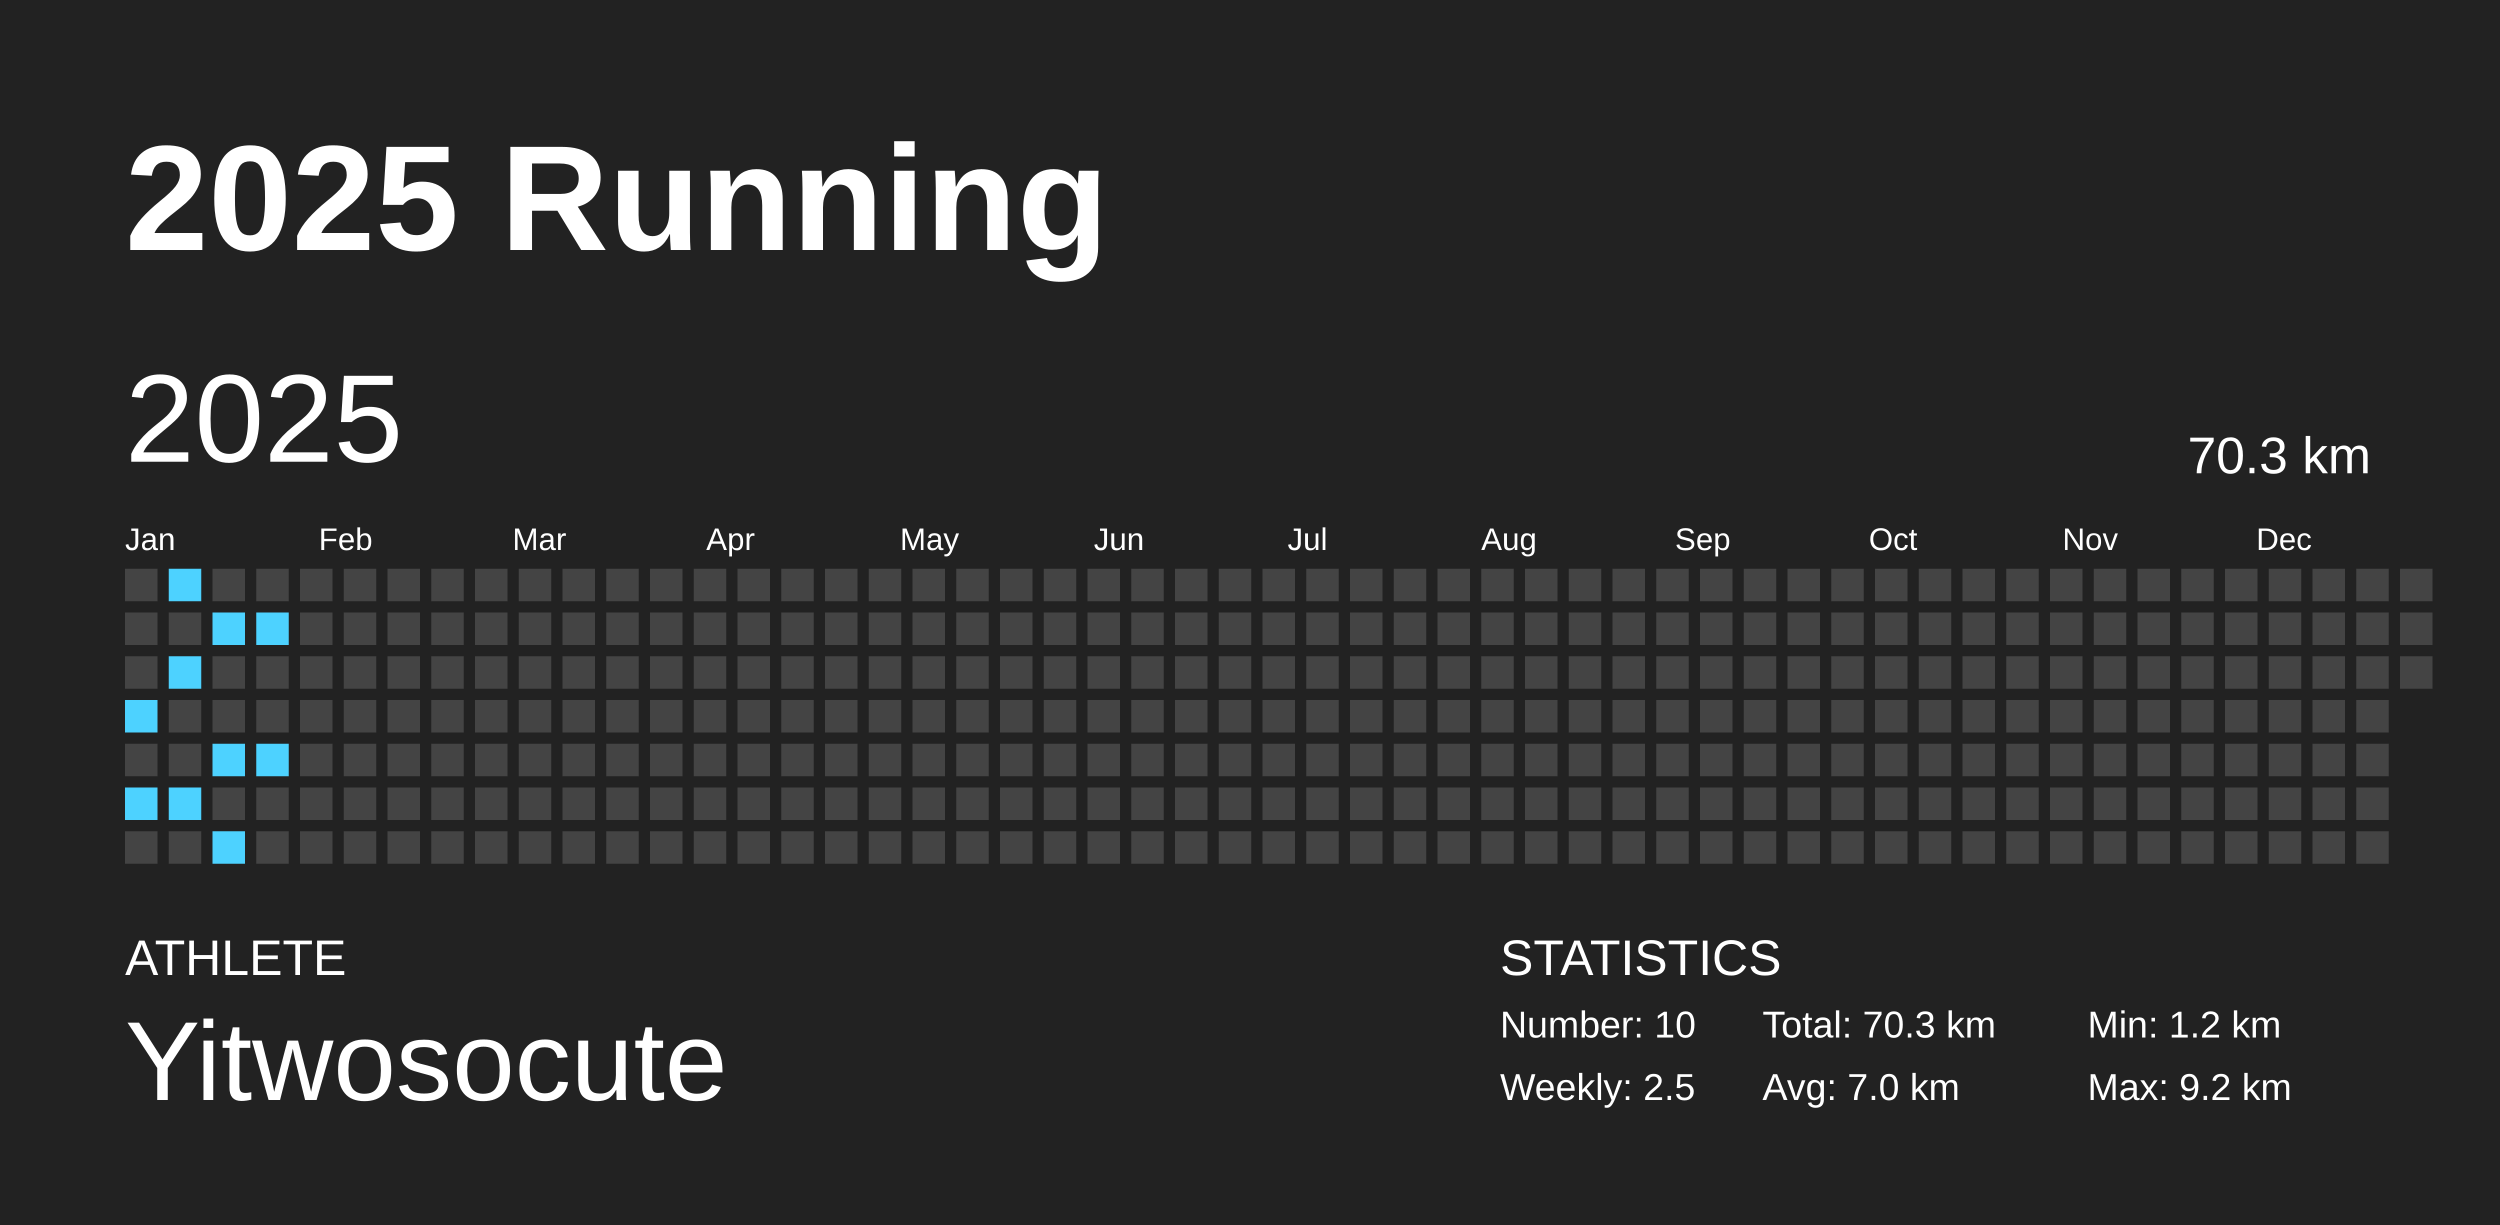
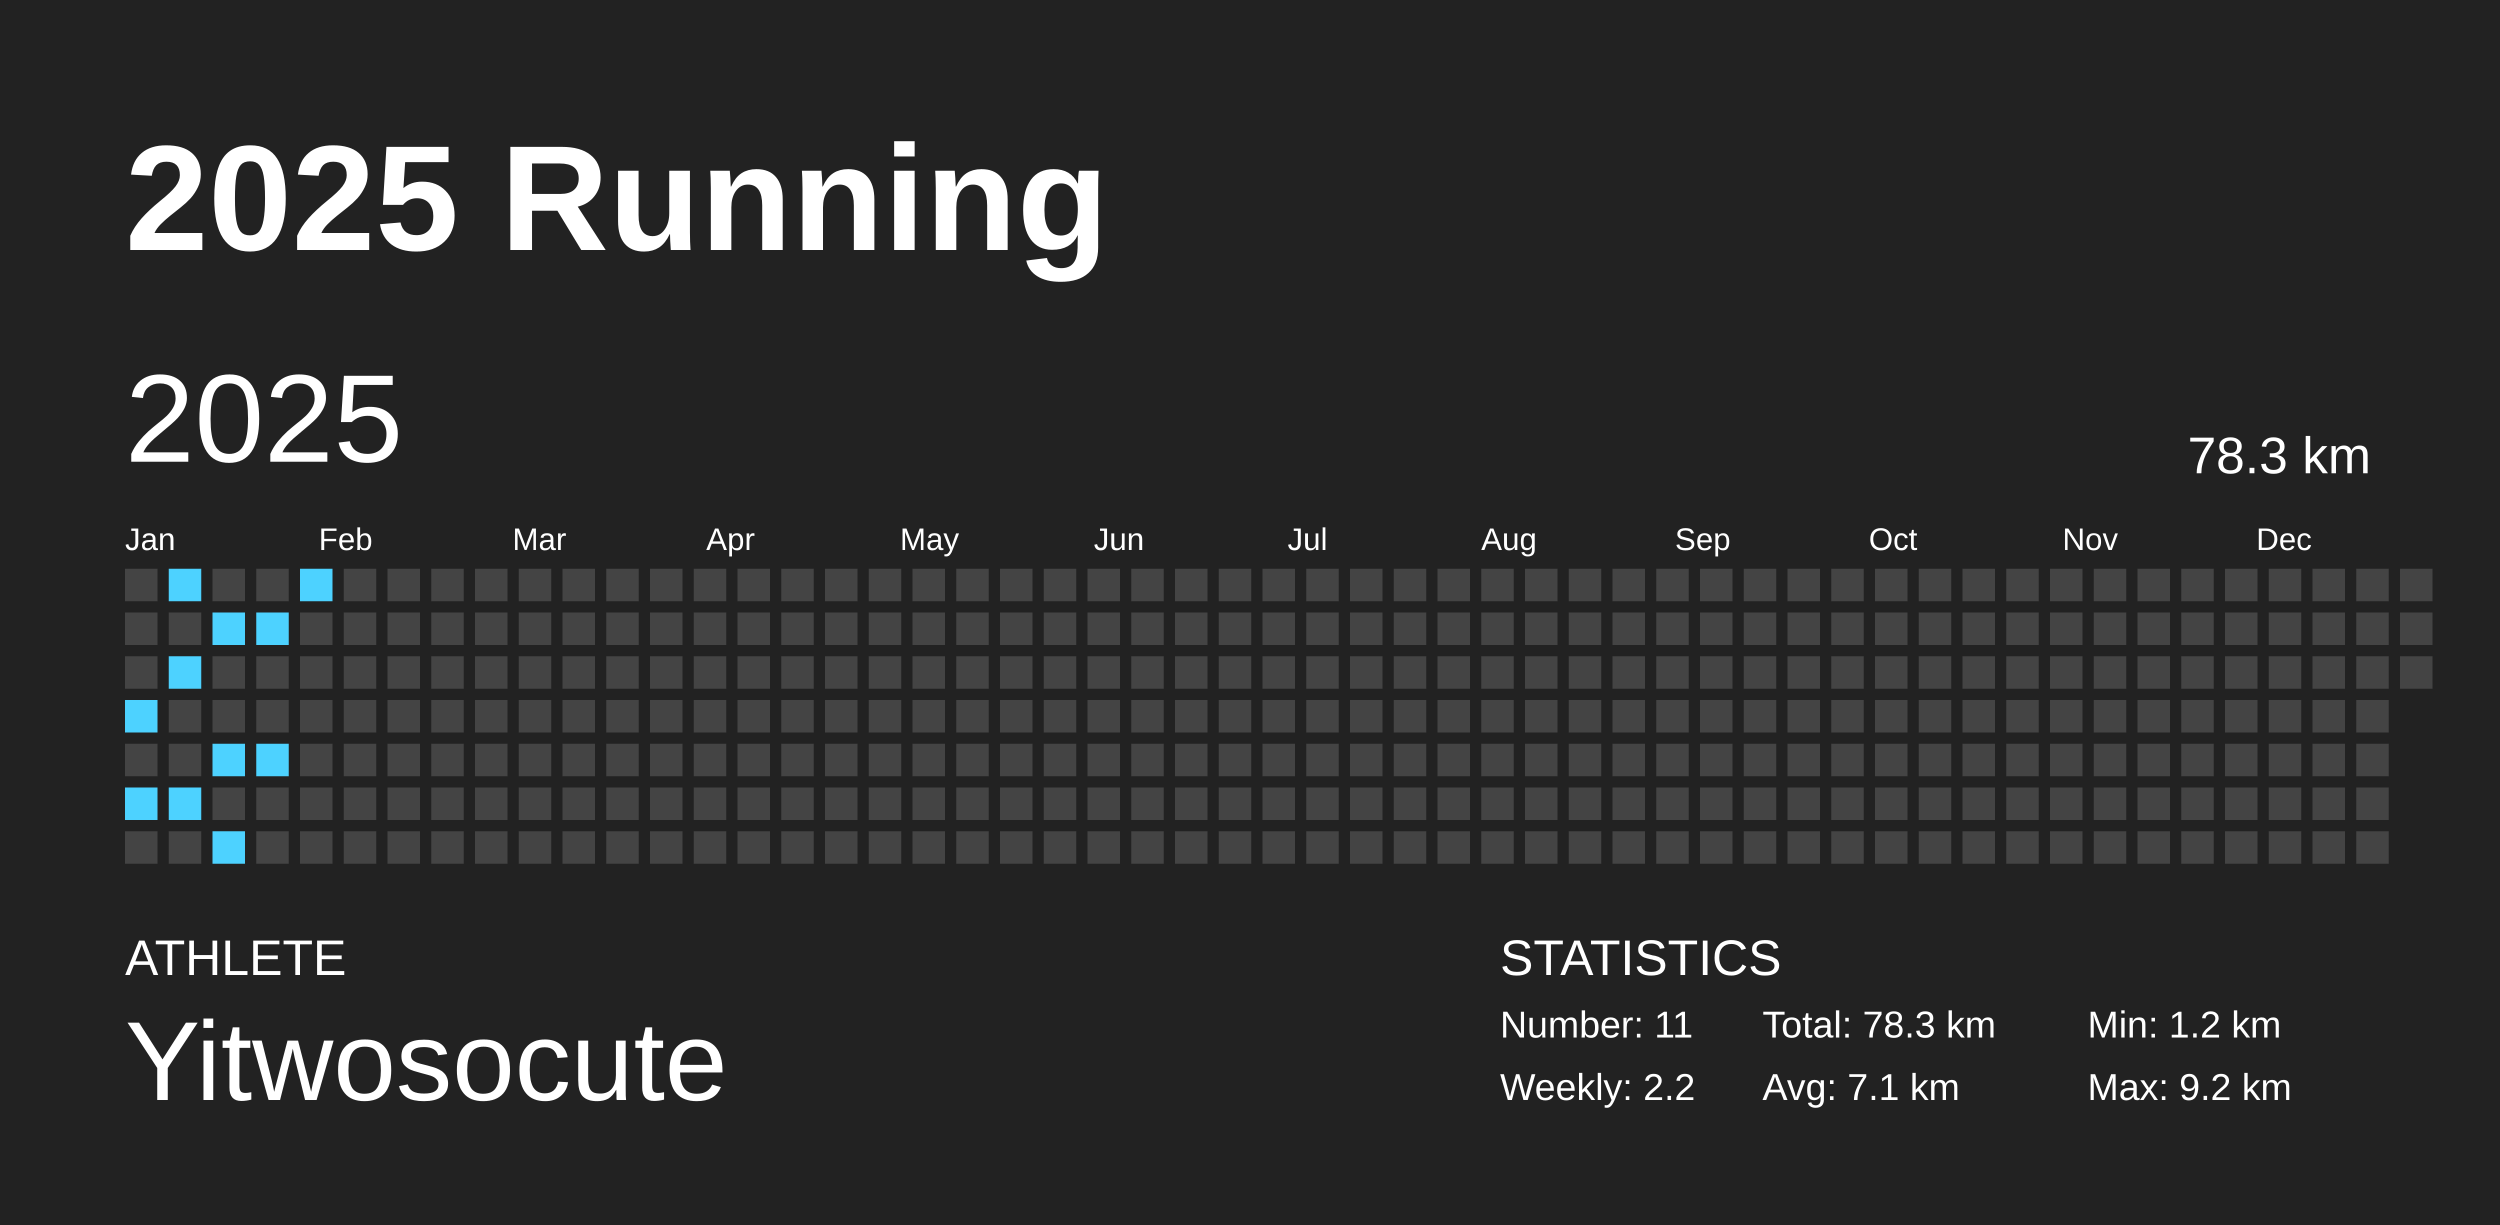
<svg xmlns="http://www.w3.org/2000/svg" baseProfile="full" height="98mm" version="1.1" viewBox="0,0,200,98" width="200mm">
  <defs />
  <rect fill="#222222" height="98" width="200" x="0" y="0" />
  <text fill="#FFFFFF" style="font-size:12px; font-family:Arial; font-weight:bold;" x="10" y="20">2025 Running</text>
  <text fill="#FFFFFF" style="font-size:4px; font-family:Arial" x="10" y="78">ATHLETE</text>
  <text fill="#FFFFFF" style="font-size:9px; font-family:Arial" x="10" y="88">Yitwosocute</text>
  <text fill="#FFFFFF" style="font-size:4px; font-family:Arial" x="120" y="78">STATISTICS</text>
-   <text fill="#FFFFFF" style="font-size:3px; font-family:Arial" x="120" y="83">Number: 10</text>
-   <text fill="#FFFFFF" style="font-size:3px; font-family:Arial" x="120" y="88">Weekly: 2.5</text>
-   <text fill="#FFFFFF" style="font-size:3px; font-family:Arial" x="141" y="83">Total: 70.3 km</text>
-   <text fill="#FFFFFF" style="font-size:3px; font-family:Arial" x="141" y="88">Avg: 7.0 km</text>
+   <text fill="#FFFFFF" style="font-size:3px; font-family:Arial" x="120" y="83">Number: 11</text>
+   <text fill="#FFFFFF" style="font-size:3px; font-family:Arial" x="120" y="88">Weekly: 2.2</text>
+   <text fill="#FFFFFF" style="font-size:3px; font-family:Arial" x="141" y="83">Total: 78.3 km</text>
+   <text fill="#FFFFFF" style="font-size:3px; font-family:Arial" x="141" y="88">Avg: 7.1 km</text>
  <text fill="#FFFFFF" style="font-size:3px; font-family:Arial" x="167" y="83">Min: 1.2 km</text>
  <text fill="#FFFFFF" style="font-size:3px; font-family:Arial" x="167" y="88">Max: 9.2 km</text>
  <text dominant-baseline="hanging" fill="#FFFFFF" style="font-size:10.0px; font-family:Arial;" x="10" y="30">2025</text>
-   <text dominant-baseline="hanging" fill="#FFFFFF" style="font-size:4.125px; font-family:Arial;" x="175" y="35">70.3 km</text>
+   <text dominant-baseline="hanging" fill="#FFFFFF" style="font-size:4.125px; font-family:Arial;" x="175" y="35">78.3 km</text>
  <text fill="#FFFFFF" style="font-size:2.5px; font-family:Arial" x="10.0" y="44">Jan</text>
  <text fill="#FFFFFF" style="font-size:2.5px; font-family:Arial" x="25.5" y="44">Feb</text>
  <text fill="#FFFFFF" style="font-size:2.5px; font-family:Arial" x="41.0" y="44">Mar</text>
  <text fill="#FFFFFF" style="font-size:2.5px; font-family:Arial" x="56.5" y="44">Apr</text>
  <text fill="#FFFFFF" style="font-size:2.5px; font-family:Arial" x="72.0" y="44">May</text>
  <text fill="#FFFFFF" style="font-size:2.5px; font-family:Arial" x="87.5" y="44">Jun</text>
  <text fill="#FFFFFF" style="font-size:2.5px; font-family:Arial" x="103.0" y="44">Jul</text>
  <text fill="#FFFFFF" style="font-size:2.5px; font-family:Arial" x="118.5" y="44">Aug</text>
  <text fill="#FFFFFF" style="font-size:2.5px; font-family:Arial" x="134.0" y="44">Sep</text>
  <text fill="#FFFFFF" style="font-size:2.5px; font-family:Arial" x="149.5" y="44">Oct</text>
  <text fill="#FFFFFF" style="font-size:2.5px; font-family:Arial" x="165.0" y="44">Nov</text>
  <text fill="#FFFFFF" style="font-size:2.5px; font-family:Arial" x="180.5" y="44">Dec</text>
  <rect fill="#444444" height="2.6" width="2.6" x="10.0" y="45.5" />
  <rect fill="#444444" height="2.6" width="2.6" x="10.0" y="49.0" />
  <rect fill="#444444" height="2.6" width="2.6" x="10.0" y="52.5" />
  <rect fill="#4dd2ff" height="2.6" width="2.6" x="10.0" y="56.0" />
  <rect fill="#444444" height="2.6" width="2.6" x="10.0" y="59.5" />
  <rect fill="#4dd2ff" height="2.6" width="2.6" x="10.0" y="63.0" />
  <rect fill="#444444" height="2.6" width="2.6" x="10.0" y="66.5" />
  <rect fill="#4dd2ff" height="2.6" width="2.6" x="13.5" y="45.5" />
  <rect fill="#444444" height="2.6" width="2.6" x="13.5" y="49.0" />
  <rect fill="#4dd2ff" height="2.6" width="2.6" x="13.5" y="52.5" />
  <rect fill="#444444" height="2.6" width="2.6" x="13.5" y="56.0" />
  <rect fill="#444444" height="2.6" width="2.6" x="13.5" y="59.5" />
  <rect fill="#4dd2ff" height="2.6" width="2.6" x="13.5" y="63.0" />
  <rect fill="#444444" height="2.6" width="2.6" x="13.5" y="66.5" />
  <rect fill="#444444" height="2.6" width="2.6" x="17.0" y="45.5" />
  <rect fill="#4dd2ff" height="2.6" width="2.6" x="17.0" y="49.0" />
  <rect fill="#444444" height="2.6" width="2.6" x="17.0" y="52.5" />
  <rect fill="#444444" height="2.6" width="2.6" x="17.0" y="56.0" />
  <rect fill="#4dd2ff" height="2.6" width="2.6" x="17.0" y="59.5" />
  <rect fill="#444444" height="2.6" width="2.6" x="17.0" y="63.0" />
  <rect fill="#4dd2ff" height="2.6" width="2.6" x="17.0" y="66.5" />
  <rect fill="#444444" height="2.6" width="2.6" x="20.5" y="45.5" />
  <rect fill="#4dd2ff" height="2.6" width="2.6" x="20.5" y="49.0" />
  <rect fill="#444444" height="2.6" width="2.6" x="20.5" y="52.5" />
  <rect fill="#444444" height="2.6" width="2.6" x="20.5" y="56.0" />
  <rect fill="#4dd2ff" height="2.6" width="2.6" x="20.5" y="59.5" />
  <rect fill="#444444" height="2.6" width="2.6" x="20.5" y="63.0" />
  <rect fill="#444444" height="2.6" width="2.6" x="20.5" y="66.5" />
-   <rect fill="#444444" height="2.6" width="2.6" x="24.0" y="45.5" />
+   <rect fill="#4dd2ff" height="2.6" width="2.6" x="24.0" y="45.5" />
  <rect fill="#444444" height="2.6" width="2.6" x="24.0" y="49.0" />
  <rect fill="#444444" height="2.6" width="2.6" x="24.0" y="52.5" />
  <rect fill="#444444" height="2.6" width="2.6" x="24.0" y="56.0" />
  <rect fill="#444444" height="2.6" width="2.6" x="24.0" y="59.5" />
  <rect fill="#444444" height="2.6" width="2.6" x="24.0" y="63.0" />
  <rect fill="#444444" height="2.6" width="2.6" x="24.0" y="66.5" />
  <rect fill="#444444" height="2.6" width="2.6" x="27.5" y="45.5" />
  <rect fill="#444444" height="2.6" width="2.6" x="27.5" y="49.0" />
  <rect fill="#444444" height="2.6" width="2.6" x="27.5" y="52.5" />
  <rect fill="#444444" height="2.6" width="2.6" x="27.5" y="56.0" />
  <rect fill="#444444" height="2.6" width="2.6" x="27.5" y="59.5" />
  <rect fill="#444444" height="2.6" width="2.6" x="27.5" y="63.0" />
  <rect fill="#444444" height="2.6" width="2.6" x="27.5" y="66.5" />
  <rect fill="#444444" height="2.6" width="2.6" x="31.0" y="45.5" />
  <rect fill="#444444" height="2.6" width="2.6" x="31.0" y="49.0" />
  <rect fill="#444444" height="2.6" width="2.6" x="31.0" y="52.5" />
  <rect fill="#444444" height="2.6" width="2.6" x="31.0" y="56.0" />
  <rect fill="#444444" height="2.6" width="2.6" x="31.0" y="59.5" />
  <rect fill="#444444" height="2.6" width="2.6" x="31.0" y="63.0" />
  <rect fill="#444444" height="2.6" width="2.6" x="31.0" y="66.5" />
  <rect fill="#444444" height="2.6" width="2.6" x="34.5" y="45.5" />
  <rect fill="#444444" height="2.6" width="2.6" x="34.5" y="49.0" />
  <rect fill="#444444" height="2.6" width="2.6" x="34.5" y="52.5" />
  <rect fill="#444444" height="2.6" width="2.6" x="34.5" y="56.0" />
  <rect fill="#444444" height="2.6" width="2.6" x="34.5" y="59.5" />
  <rect fill="#444444" height="2.6" width="2.6" x="34.5" y="63.0" />
  <rect fill="#444444" height="2.6" width="2.6" x="34.5" y="66.5" />
  <rect fill="#444444" height="2.6" width="2.6" x="38.0" y="45.5" />
  <rect fill="#444444" height="2.6" width="2.6" x="38.0" y="49.0" />
  <rect fill="#444444" height="2.6" width="2.6" x="38.0" y="52.5" />
  <rect fill="#444444" height="2.6" width="2.6" x="38.0" y="56.0" />
  <rect fill="#444444" height="2.6" width="2.6" x="38.0" y="59.5" />
  <rect fill="#444444" height="2.6" width="2.6" x="38.0" y="63.0" />
  <rect fill="#444444" height="2.6" width="2.6" x="38.0" y="66.5" />
  <rect fill="#444444" height="2.6" width="2.6" x="41.5" y="45.5" />
  <rect fill="#444444" height="2.6" width="2.6" x="41.5" y="49.0" />
  <rect fill="#444444" height="2.6" width="2.6" x="41.5" y="52.5" />
  <rect fill="#444444" height="2.6" width="2.6" x="41.5" y="56.0" />
  <rect fill="#444444" height="2.6" width="2.6" x="41.5" y="59.5" />
  <rect fill="#444444" height="2.6" width="2.6" x="41.5" y="63.0" />
  <rect fill="#444444" height="2.6" width="2.6" x="41.5" y="66.5" />
  <rect fill="#444444" height="2.6" width="2.6" x="45.0" y="45.5" />
  <rect fill="#444444" height="2.6" width="2.6" x="45.0" y="49.0" />
  <rect fill="#444444" height="2.6" width="2.6" x="45.0" y="52.5" />
  <rect fill="#444444" height="2.6" width="2.6" x="45.0" y="56.0" />
  <rect fill="#444444" height="2.6" width="2.6" x="45.0" y="59.5" />
  <rect fill="#444444" height="2.6" width="2.6" x="45.0" y="63.0" />
  <rect fill="#444444" height="2.6" width="2.6" x="45.0" y="66.5" />
  <rect fill="#444444" height="2.6" width="2.6" x="48.5" y="45.5" />
  <rect fill="#444444" height="2.6" width="2.6" x="48.5" y="49.0" />
  <rect fill="#444444" height="2.6" width="2.6" x="48.5" y="52.5" />
  <rect fill="#444444" height="2.6" width="2.6" x="48.5" y="56.0" />
  <rect fill="#444444" height="2.6" width="2.6" x="48.5" y="59.5" />
  <rect fill="#444444" height="2.6" width="2.6" x="48.5" y="63.0" />
  <rect fill="#444444" height="2.6" width="2.6" x="48.5" y="66.5" />
  <rect fill="#444444" height="2.6" width="2.6" x="52.0" y="45.5" />
  <rect fill="#444444" height="2.6" width="2.6" x="52.0" y="49.0" />
  <rect fill="#444444" height="2.6" width="2.6" x="52.0" y="52.5" />
  <rect fill="#444444" height="2.6" width="2.6" x="52.0" y="56.0" />
  <rect fill="#444444" height="2.6" width="2.6" x="52.0" y="59.5" />
  <rect fill="#444444" height="2.6" width="2.6" x="52.0" y="63.0" />
  <rect fill="#444444" height="2.6" width="2.6" x="52.0" y="66.5" />
  <rect fill="#444444" height="2.6" width="2.6" x="55.5" y="45.5" />
  <rect fill="#444444" height="2.6" width="2.6" x="55.5" y="49.0" />
  <rect fill="#444444" height="2.6" width="2.6" x="55.5" y="52.5" />
  <rect fill="#444444" height="2.6" width="2.6" x="55.5" y="56.0" />
  <rect fill="#444444" height="2.6" width="2.6" x="55.5" y="59.5" />
  <rect fill="#444444" height="2.6" width="2.6" x="55.5" y="63.0" />
  <rect fill="#444444" height="2.6" width="2.6" x="55.5" y="66.5" />
  <rect fill="#444444" height="2.6" width="2.6" x="59.0" y="45.5" />
  <rect fill="#444444" height="2.6" width="2.6" x="59.0" y="49.0" />
  <rect fill="#444444" height="2.6" width="2.6" x="59.0" y="52.5" />
  <rect fill="#444444" height="2.6" width="2.6" x="59.0" y="56.0" />
  <rect fill="#444444" height="2.6" width="2.6" x="59.0" y="59.5" />
  <rect fill="#444444" height="2.6" width="2.6" x="59.0" y="63.0" />
  <rect fill="#444444" height="2.6" width="2.6" x="59.0" y="66.5" />
  <rect fill="#444444" height="2.6" width="2.6" x="62.5" y="45.5" />
  <rect fill="#444444" height="2.6" width="2.6" x="62.5" y="49.0" />
  <rect fill="#444444" height="2.6" width="2.6" x="62.5" y="52.5" />
  <rect fill="#444444" height="2.6" width="2.6" x="62.5" y="56.0" />
  <rect fill="#444444" height="2.6" width="2.6" x="62.5" y="59.5" />
  <rect fill="#444444" height="2.6" width="2.6" x="62.5" y="63.0" />
  <rect fill="#444444" height="2.6" width="2.6" x="62.5" y="66.5" />
  <rect fill="#444444" height="2.6" width="2.6" x="66.0" y="45.5" />
  <rect fill="#444444" height="2.6" width="2.6" x="66.0" y="49.0" />
  <rect fill="#444444" height="2.6" width="2.6" x="66.0" y="52.5" />
  <rect fill="#444444" height="2.6" width="2.6" x="66.0" y="56.0" />
  <rect fill="#444444" height="2.6" width="2.6" x="66.0" y="59.5" />
  <rect fill="#444444" height="2.6" width="2.6" x="66.0" y="63.0" />
  <rect fill="#444444" height="2.6" width="2.6" x="66.0" y="66.5" />
  <rect fill="#444444" height="2.6" width="2.6" x="69.5" y="45.5" />
  <rect fill="#444444" height="2.6" width="2.6" x="69.5" y="49.0" />
  <rect fill="#444444" height="2.6" width="2.6" x="69.5" y="52.5" />
  <rect fill="#444444" height="2.6" width="2.6" x="69.5" y="56.0" />
  <rect fill="#444444" height="2.6" width="2.6" x="69.5" y="59.5" />
  <rect fill="#444444" height="2.6" width="2.6" x="69.5" y="63.0" />
  <rect fill="#444444" height="2.6" width="2.6" x="69.5" y="66.5" />
  <rect fill="#444444" height="2.6" width="2.6" x="73.0" y="45.5" />
  <rect fill="#444444" height="2.6" width="2.6" x="73.0" y="49.0" />
  <rect fill="#444444" height="2.6" width="2.6" x="73.0" y="52.5" />
  <rect fill="#444444" height="2.6" width="2.6" x="73.0" y="56.0" />
  <rect fill="#444444" height="2.6" width="2.6" x="73.0" y="59.5" />
  <rect fill="#444444" height="2.6" width="2.6" x="73.0" y="63.0" />
  <rect fill="#444444" height="2.6" width="2.6" x="73.0" y="66.5" />
  <rect fill="#444444" height="2.6" width="2.6" x="76.5" y="45.5" />
  <rect fill="#444444" height="2.6" width="2.6" x="76.5" y="49.0" />
  <rect fill="#444444" height="2.6" width="2.6" x="76.5" y="52.5" />
  <rect fill="#444444" height="2.6" width="2.6" x="76.5" y="56.0" />
  <rect fill="#444444" height="2.6" width="2.6" x="76.5" y="59.5" />
  <rect fill="#444444" height="2.6" width="2.6" x="76.5" y="63.0" />
  <rect fill="#444444" height="2.6" width="2.6" x="76.5" y="66.5" />
  <rect fill="#444444" height="2.6" width="2.6" x="80.0" y="45.5" />
  <rect fill="#444444" height="2.6" width="2.6" x="80.0" y="49.0" />
  <rect fill="#444444" height="2.6" width="2.6" x="80.0" y="52.5" />
  <rect fill="#444444" height="2.6" width="2.6" x="80.0" y="56.0" />
  <rect fill="#444444" height="2.6" width="2.6" x="80.0" y="59.5" />
  <rect fill="#444444" height="2.6" width="2.6" x="80.0" y="63.0" />
  <rect fill="#444444" height="2.6" width="2.6" x="80.0" y="66.5" />
  <rect fill="#444444" height="2.6" width="2.6" x="83.5" y="45.5" />
  <rect fill="#444444" height="2.6" width="2.6" x="83.5" y="49.0" />
  <rect fill="#444444" height="2.6" width="2.6" x="83.5" y="52.5" />
  <rect fill="#444444" height="2.6" width="2.6" x="83.5" y="56.0" />
  <rect fill="#444444" height="2.6" width="2.6" x="83.5" y="59.5" />
  <rect fill="#444444" height="2.6" width="2.6" x="83.5" y="63.0" />
  <rect fill="#444444" height="2.6" width="2.6" x="83.5" y="66.5" />
  <rect fill="#444444" height="2.6" width="2.6" x="87.0" y="45.5" />
  <rect fill="#444444" height="2.6" width="2.6" x="87.0" y="49.0" />
  <rect fill="#444444" height="2.6" width="2.6" x="87.0" y="52.5" />
  <rect fill="#444444" height="2.6" width="2.6" x="87.0" y="56.0" />
  <rect fill="#444444" height="2.6" width="2.6" x="87.0" y="59.5" />
  <rect fill="#444444" height="2.6" width="2.6" x="87.0" y="63.0" />
  <rect fill="#444444" height="2.6" width="2.6" x="87.0" y="66.5" />
  <rect fill="#444444" height="2.6" width="2.6" x="90.5" y="45.5" />
  <rect fill="#444444" height="2.6" width="2.6" x="90.5" y="49.0" />
  <rect fill="#444444" height="2.6" width="2.6" x="90.5" y="52.5" />
  <rect fill="#444444" height="2.6" width="2.6" x="90.5" y="56.0" />
  <rect fill="#444444" height="2.6" width="2.6" x="90.5" y="59.5" />
  <rect fill="#444444" height="2.6" width="2.6" x="90.5" y="63.0" />
  <rect fill="#444444" height="2.6" width="2.6" x="90.5" y="66.5" />
  <rect fill="#444444" height="2.6" width="2.6" x="94.0" y="45.5" />
  <rect fill="#444444" height="2.6" width="2.6" x="94.0" y="49.0" />
  <rect fill="#444444" height="2.6" width="2.6" x="94.0" y="52.5" />
  <rect fill="#444444" height="2.6" width="2.6" x="94.0" y="56.0" />
  <rect fill="#444444" height="2.6" width="2.6" x="94.0" y="59.5" />
  <rect fill="#444444" height="2.6" width="2.6" x="94.0" y="63.0" />
  <rect fill="#444444" height="2.6" width="2.6" x="94.0" y="66.5" />
  <rect fill="#444444" height="2.6" width="2.6" x="97.5" y="45.5" />
  <rect fill="#444444" height="2.6" width="2.6" x="97.5" y="49.0" />
  <rect fill="#444444" height="2.6" width="2.6" x="97.5" y="52.5" />
  <rect fill="#444444" height="2.6" width="2.6" x="97.5" y="56.0" />
  <rect fill="#444444" height="2.6" width="2.6" x="97.5" y="59.5" />
  <rect fill="#444444" height="2.6" width="2.6" x="97.5" y="63.0" />
  <rect fill="#444444" height="2.6" width="2.6" x="97.5" y="66.5" />
  <rect fill="#444444" height="2.6" width="2.6" x="101.0" y="45.5" />
  <rect fill="#444444" height="2.6" width="2.6" x="101.0" y="49.0" />
  <rect fill="#444444" height="2.6" width="2.6" x="101.0" y="52.5" />
  <rect fill="#444444" height="2.6" width="2.6" x="101.0" y="56.0" />
  <rect fill="#444444" height="2.6" width="2.6" x="101.0" y="59.5" />
  <rect fill="#444444" height="2.6" width="2.6" x="101.0" y="63.0" />
  <rect fill="#444444" height="2.6" width="2.6" x="101.0" y="66.5" />
  <rect fill="#444444" height="2.6" width="2.6" x="104.5" y="45.5" />
  <rect fill="#444444" height="2.6" width="2.6" x="104.5" y="49.0" />
  <rect fill="#444444" height="2.6" width="2.6" x="104.5" y="52.5" />
  <rect fill="#444444" height="2.6" width="2.6" x="104.5" y="56.0" />
  <rect fill="#444444" height="2.6" width="2.6" x="104.5" y="59.5" />
  <rect fill="#444444" height="2.6" width="2.6" x="104.5" y="63.0" />
  <rect fill="#444444" height="2.6" width="2.6" x="104.5" y="66.5" />
  <rect fill="#444444" height="2.6" width="2.6" x="108.0" y="45.5" />
  <rect fill="#444444" height="2.6" width="2.6" x="108.0" y="49.0" />
  <rect fill="#444444" height="2.6" width="2.6" x="108.0" y="52.5" />
  <rect fill="#444444" height="2.6" width="2.6" x="108.0" y="56.0" />
  <rect fill="#444444" height="2.6" width="2.6" x="108.0" y="59.5" />
  <rect fill="#444444" height="2.6" width="2.6" x="108.0" y="63.0" />
  <rect fill="#444444" height="2.6" width="2.6" x="108.0" y="66.5" />
  <rect fill="#444444" height="2.6" width="2.6" x="111.5" y="45.5" />
  <rect fill="#444444" height="2.6" width="2.6" x="111.5" y="49.0" />
  <rect fill="#444444" height="2.6" width="2.6" x="111.5" y="52.5" />
  <rect fill="#444444" height="2.6" width="2.6" x="111.5" y="56.0" />
  <rect fill="#444444" height="2.6" width="2.6" x="111.5" y="59.5" />
  <rect fill="#444444" height="2.6" width="2.6" x="111.5" y="63.0" />
  <rect fill="#444444" height="2.6" width="2.6" x="111.5" y="66.5" />
  <rect fill="#444444" height="2.6" width="2.6" x="115.0" y="45.5" />
  <rect fill="#444444" height="2.6" width="2.6" x="115.0" y="49.0" />
  <rect fill="#444444" height="2.6" width="2.6" x="115.0" y="52.5" />
  <rect fill="#444444" height="2.6" width="2.6" x="115.0" y="56.0" />
  <rect fill="#444444" height="2.6" width="2.6" x="115.0" y="59.5" />
  <rect fill="#444444" height="2.6" width="2.6" x="115.0" y="63.0" />
  <rect fill="#444444" height="2.6" width="2.6" x="115.0" y="66.5" />
  <rect fill="#444444" height="2.6" width="2.6" x="118.5" y="45.5" />
  <rect fill="#444444" height="2.6" width="2.6" x="118.5" y="49.0" />
  <rect fill="#444444" height="2.6" width="2.6" x="118.5" y="52.5" />
  <rect fill="#444444" height="2.6" width="2.6" x="118.5" y="56.0" />
  <rect fill="#444444" height="2.6" width="2.6" x="118.5" y="59.5" />
  <rect fill="#444444" height="2.6" width="2.6" x="118.5" y="63.0" />
  <rect fill="#444444" height="2.6" width="2.6" x="118.5" y="66.5" />
  <rect fill="#444444" height="2.6" width="2.6" x="122.0" y="45.5" />
  <rect fill="#444444" height="2.6" width="2.6" x="122.0" y="49.0" />
  <rect fill="#444444" height="2.6" width="2.6" x="122.0" y="52.5" />
  <rect fill="#444444" height="2.6" width="2.6" x="122.0" y="56.0" />
  <rect fill="#444444" height="2.6" width="2.6" x="122.0" y="59.5" />
  <rect fill="#444444" height="2.6" width="2.6" x="122.0" y="63.0" />
  <rect fill="#444444" height="2.6" width="2.6" x="122.0" y="66.5" />
  <rect fill="#444444" height="2.6" width="2.6" x="125.5" y="45.5" />
  <rect fill="#444444" height="2.6" width="2.6" x="125.5" y="49.0" />
  <rect fill="#444444" height="2.6" width="2.6" x="125.5" y="52.5" />
  <rect fill="#444444" height="2.6" width="2.6" x="125.5" y="56.0" />
  <rect fill="#444444" height="2.6" width="2.6" x="125.5" y="59.5" />
  <rect fill="#444444" height="2.6" width="2.6" x="125.5" y="63.0" />
  <rect fill="#444444" height="2.6" width="2.6" x="125.5" y="66.5" />
  <rect fill="#444444" height="2.6" width="2.6" x="129.0" y="45.5" />
  <rect fill="#444444" height="2.6" width="2.6" x="129.0" y="49.0" />
  <rect fill="#444444" height="2.6" width="2.6" x="129.0" y="52.5" />
  <rect fill="#444444" height="2.6" width="2.6" x="129.0" y="56.0" />
  <rect fill="#444444" height="2.6" width="2.6" x="129.0" y="59.5" />
  <rect fill="#444444" height="2.6" width="2.6" x="129.0" y="63.0" />
  <rect fill="#444444" height="2.6" width="2.6" x="129.0" y="66.5" />
  <rect fill="#444444" height="2.6" width="2.6" x="132.5" y="45.5" />
  <rect fill="#444444" height="2.6" width="2.6" x="132.5" y="49.0" />
  <rect fill="#444444" height="2.6" width="2.6" x="132.5" y="52.5" />
  <rect fill="#444444" height="2.6" width="2.6" x="132.5" y="56.0" />
  <rect fill="#444444" height="2.6" width="2.6" x="132.5" y="59.5" />
  <rect fill="#444444" height="2.6" width="2.6" x="132.5" y="63.0" />
  <rect fill="#444444" height="2.6" width="2.6" x="132.5" y="66.5" />
  <rect fill="#444444" height="2.6" width="2.6" x="136.0" y="45.5" />
  <rect fill="#444444" height="2.6" width="2.6" x="136.0" y="49.0" />
  <rect fill="#444444" height="2.6" width="2.6" x="136.0" y="52.5" />
  <rect fill="#444444" height="2.6" width="2.6" x="136.0" y="56.0" />
  <rect fill="#444444" height="2.6" width="2.6" x="136.0" y="59.5" />
  <rect fill="#444444" height="2.6" width="2.6" x="136.0" y="63.0" />
  <rect fill="#444444" height="2.6" width="2.6" x="136.0" y="66.5" />
  <rect fill="#444444" height="2.6" width="2.6" x="139.5" y="45.5" />
  <rect fill="#444444" height="2.6" width="2.6" x="139.5" y="49.0" />
  <rect fill="#444444" height="2.6" width="2.6" x="139.5" y="52.5" />
  <rect fill="#444444" height="2.6" width="2.6" x="139.5" y="56.0" />
  <rect fill="#444444" height="2.6" width="2.6" x="139.5" y="59.5" />
  <rect fill="#444444" height="2.6" width="2.6" x="139.5" y="63.0" />
  <rect fill="#444444" height="2.6" width="2.6" x="139.5" y="66.5" />
  <rect fill="#444444" height="2.6" width="2.6" x="143.0" y="45.5" />
  <rect fill="#444444" height="2.6" width="2.6" x="143.0" y="49.0" />
  <rect fill="#444444" height="2.6" width="2.6" x="143.0" y="52.5" />
  <rect fill="#444444" height="2.6" width="2.6" x="143.0" y="56.0" />
  <rect fill="#444444" height="2.6" width="2.6" x="143.0" y="59.5" />
  <rect fill="#444444" height="2.6" width="2.6" x="143.0" y="63.0" />
  <rect fill="#444444" height="2.6" width="2.6" x="143.0" y="66.5" />
  <rect fill="#444444" height="2.6" width="2.6" x="146.5" y="45.5" />
  <rect fill="#444444" height="2.6" width="2.6" x="146.5" y="49.0" />
  <rect fill="#444444" height="2.6" width="2.6" x="146.5" y="52.5" />
  <rect fill="#444444" height="2.6" width="2.6" x="146.5" y="56.0" />
  <rect fill="#444444" height="2.6" width="2.6" x="146.5" y="59.5" />
  <rect fill="#444444" height="2.6" width="2.6" x="146.5" y="63.0" />
  <rect fill="#444444" height="2.6" width="2.6" x="146.5" y="66.5" />
  <rect fill="#444444" height="2.6" width="2.6" x="150.0" y="45.5" />
  <rect fill="#444444" height="2.6" width="2.6" x="150.0" y="49.0" />
  <rect fill="#444444" height="2.6" width="2.6" x="150.0" y="52.5" />
  <rect fill="#444444" height="2.6" width="2.6" x="150.0" y="56.0" />
  <rect fill="#444444" height="2.6" width="2.6" x="150.0" y="59.5" />
  <rect fill="#444444" height="2.6" width="2.6" x="150.0" y="63.0" />
  <rect fill="#444444" height="2.6" width="2.6" x="150.0" y="66.5" />
  <rect fill="#444444" height="2.6" width="2.6" x="153.5" y="45.5" />
  <rect fill="#444444" height="2.6" width="2.6" x="153.5" y="49.0" />
  <rect fill="#444444" height="2.6" width="2.6" x="153.5" y="52.5" />
  <rect fill="#444444" height="2.6" width="2.6" x="153.5" y="56.0" />
  <rect fill="#444444" height="2.6" width="2.6" x="153.5" y="59.5" />
  <rect fill="#444444" height="2.6" width="2.6" x="153.5" y="63.0" />
  <rect fill="#444444" height="2.6" width="2.6" x="153.5" y="66.5" />
  <rect fill="#444444" height="2.6" width="2.6" x="157.0" y="45.5" />
  <rect fill="#444444" height="2.6" width="2.6" x="157.0" y="49.0" />
  <rect fill="#444444" height="2.6" width="2.6" x="157.0" y="52.5" />
  <rect fill="#444444" height="2.6" width="2.6" x="157.0" y="56.0" />
  <rect fill="#444444" height="2.6" width="2.6" x="157.0" y="59.5" />
  <rect fill="#444444" height="2.6" width="2.6" x="157.0" y="63.0" />
  <rect fill="#444444" height="2.6" width="2.6" x="157.0" y="66.5" />
  <rect fill="#444444" height="2.6" width="2.6" x="160.5" y="45.5" />
  <rect fill="#444444" height="2.6" width="2.6" x="160.5" y="49.0" />
  <rect fill="#444444" height="2.6" width="2.6" x="160.5" y="52.5" />
  <rect fill="#444444" height="2.6" width="2.6" x="160.5" y="56.0" />
  <rect fill="#444444" height="2.6" width="2.6" x="160.5" y="59.5" />
  <rect fill="#444444" height="2.6" width="2.6" x="160.5" y="63.0" />
  <rect fill="#444444" height="2.6" width="2.6" x="160.5" y="66.5" />
  <rect fill="#444444" height="2.6" width="2.6" x="164.0" y="45.5" />
  <rect fill="#444444" height="2.6" width="2.6" x="164.0" y="49.0" />
  <rect fill="#444444" height="2.6" width="2.6" x="164.0" y="52.5" />
  <rect fill="#444444" height="2.6" width="2.6" x="164.0" y="56.0" />
  <rect fill="#444444" height="2.6" width="2.6" x="164.0" y="59.5" />
  <rect fill="#444444" height="2.6" width="2.6" x="164.0" y="63.0" />
  <rect fill="#444444" height="2.6" width="2.6" x="164.0" y="66.5" />
  <rect fill="#444444" height="2.6" width="2.6" x="167.5" y="45.5" />
  <rect fill="#444444" height="2.6" width="2.6" x="167.5" y="49.0" />
  <rect fill="#444444" height="2.6" width="2.6" x="167.5" y="52.5" />
  <rect fill="#444444" height="2.6" width="2.6" x="167.5" y="56.0" />
  <rect fill="#444444" height="2.6" width="2.6" x="167.5" y="59.5" />
  <rect fill="#444444" height="2.6" width="2.6" x="167.5" y="63.0" />
  <rect fill="#444444" height="2.6" width="2.6" x="167.5" y="66.5" />
  <rect fill="#444444" height="2.6" width="2.6" x="171.0" y="45.5" />
  <rect fill="#444444" height="2.6" width="2.6" x="171.0" y="49.0" />
  <rect fill="#444444" height="2.6" width="2.6" x="171.0" y="52.5" />
  <rect fill="#444444" height="2.6" width="2.6" x="171.0" y="56.0" />
  <rect fill="#444444" height="2.6" width="2.6" x="171.0" y="59.5" />
  <rect fill="#444444" height="2.6" width="2.6" x="171.0" y="63.0" />
  <rect fill="#444444" height="2.6" width="2.6" x="171.0" y="66.5" />
  <rect fill="#444444" height="2.6" width="2.6" x="174.5" y="45.5" />
  <rect fill="#444444" height="2.6" width="2.6" x="174.5" y="49.0" />
  <rect fill="#444444" height="2.6" width="2.6" x="174.5" y="52.5" />
  <rect fill="#444444" height="2.6" width="2.6" x="174.5" y="56.0" />
  <rect fill="#444444" height="2.6" width="2.6" x="174.5" y="59.5" />
  <rect fill="#444444" height="2.6" width="2.6" x="174.5" y="63.0" />
  <rect fill="#444444" height="2.6" width="2.6" x="174.5" y="66.5" />
  <rect fill="#444444" height="2.6" width="2.6" x="178.0" y="45.5" />
  <rect fill="#444444" height="2.6" width="2.6" x="178.0" y="49.0" />
  <rect fill="#444444" height="2.6" width="2.6" x="178.0" y="52.5" />
  <rect fill="#444444" height="2.6" width="2.6" x="178.0" y="56.0" />
  <rect fill="#444444" height="2.6" width="2.6" x="178.0" y="59.5" />
  <rect fill="#444444" height="2.6" width="2.6" x="178.0" y="63.0" />
  <rect fill="#444444" height="2.6" width="2.6" x="178.0" y="66.5" />
  <rect fill="#444444" height="2.6" width="2.6" x="181.5" y="45.5" />
  <rect fill="#444444" height="2.6" width="2.6" x="181.5" y="49.0" />
  <rect fill="#444444" height="2.6" width="2.6" x="181.5" y="52.5" />
  <rect fill="#444444" height="2.6" width="2.6" x="181.5" y="56.0" />
  <rect fill="#444444" height="2.6" width="2.6" x="181.5" y="59.5" />
  <rect fill="#444444" height="2.6" width="2.6" x="181.5" y="63.0" />
  <rect fill="#444444" height="2.6" width="2.6" x="181.5" y="66.5" />
  <rect fill="#444444" height="2.6" width="2.6" x="185.0" y="45.5" />
  <rect fill="#444444" height="2.6" width="2.6" x="185.0" y="49.0" />
  <rect fill="#444444" height="2.6" width="2.6" x="185.0" y="52.5" />
  <rect fill="#444444" height="2.6" width="2.6" x="185.0" y="56.0" />
  <rect fill="#444444" height="2.6" width="2.6" x="185.0" y="59.5" />
  <rect fill="#444444" height="2.6" width="2.6" x="185.0" y="63.0" />
  <rect fill="#444444" height="2.6" width="2.6" x="185.0" y="66.5" />
  <rect fill="#444444" height="2.6" width="2.6" x="188.5" y="45.5" />
  <rect fill="#444444" height="2.6" width="2.6" x="188.5" y="49.0" />
  <rect fill="#444444" height="2.6" width="2.6" x="188.5" y="52.5" />
  <rect fill="#444444" height="2.6" width="2.6" x="188.5" y="56.0" />
  <rect fill="#444444" height="2.6" width="2.6" x="188.5" y="59.5" />
  <rect fill="#444444" height="2.6" width="2.6" x="188.5" y="63.0" />
  <rect fill="#444444" height="2.6" width="2.6" x="188.5" y="66.5" />
  <rect fill="#444444" height="2.6" width="2.6" x="192.0" y="45.5" />
  <rect fill="#444444" height="2.6" width="2.6" x="192.0" y="49.0" />
  <rect fill="#444444" height="2.6" width="2.6" x="192.0" y="52.5" />
</svg>
